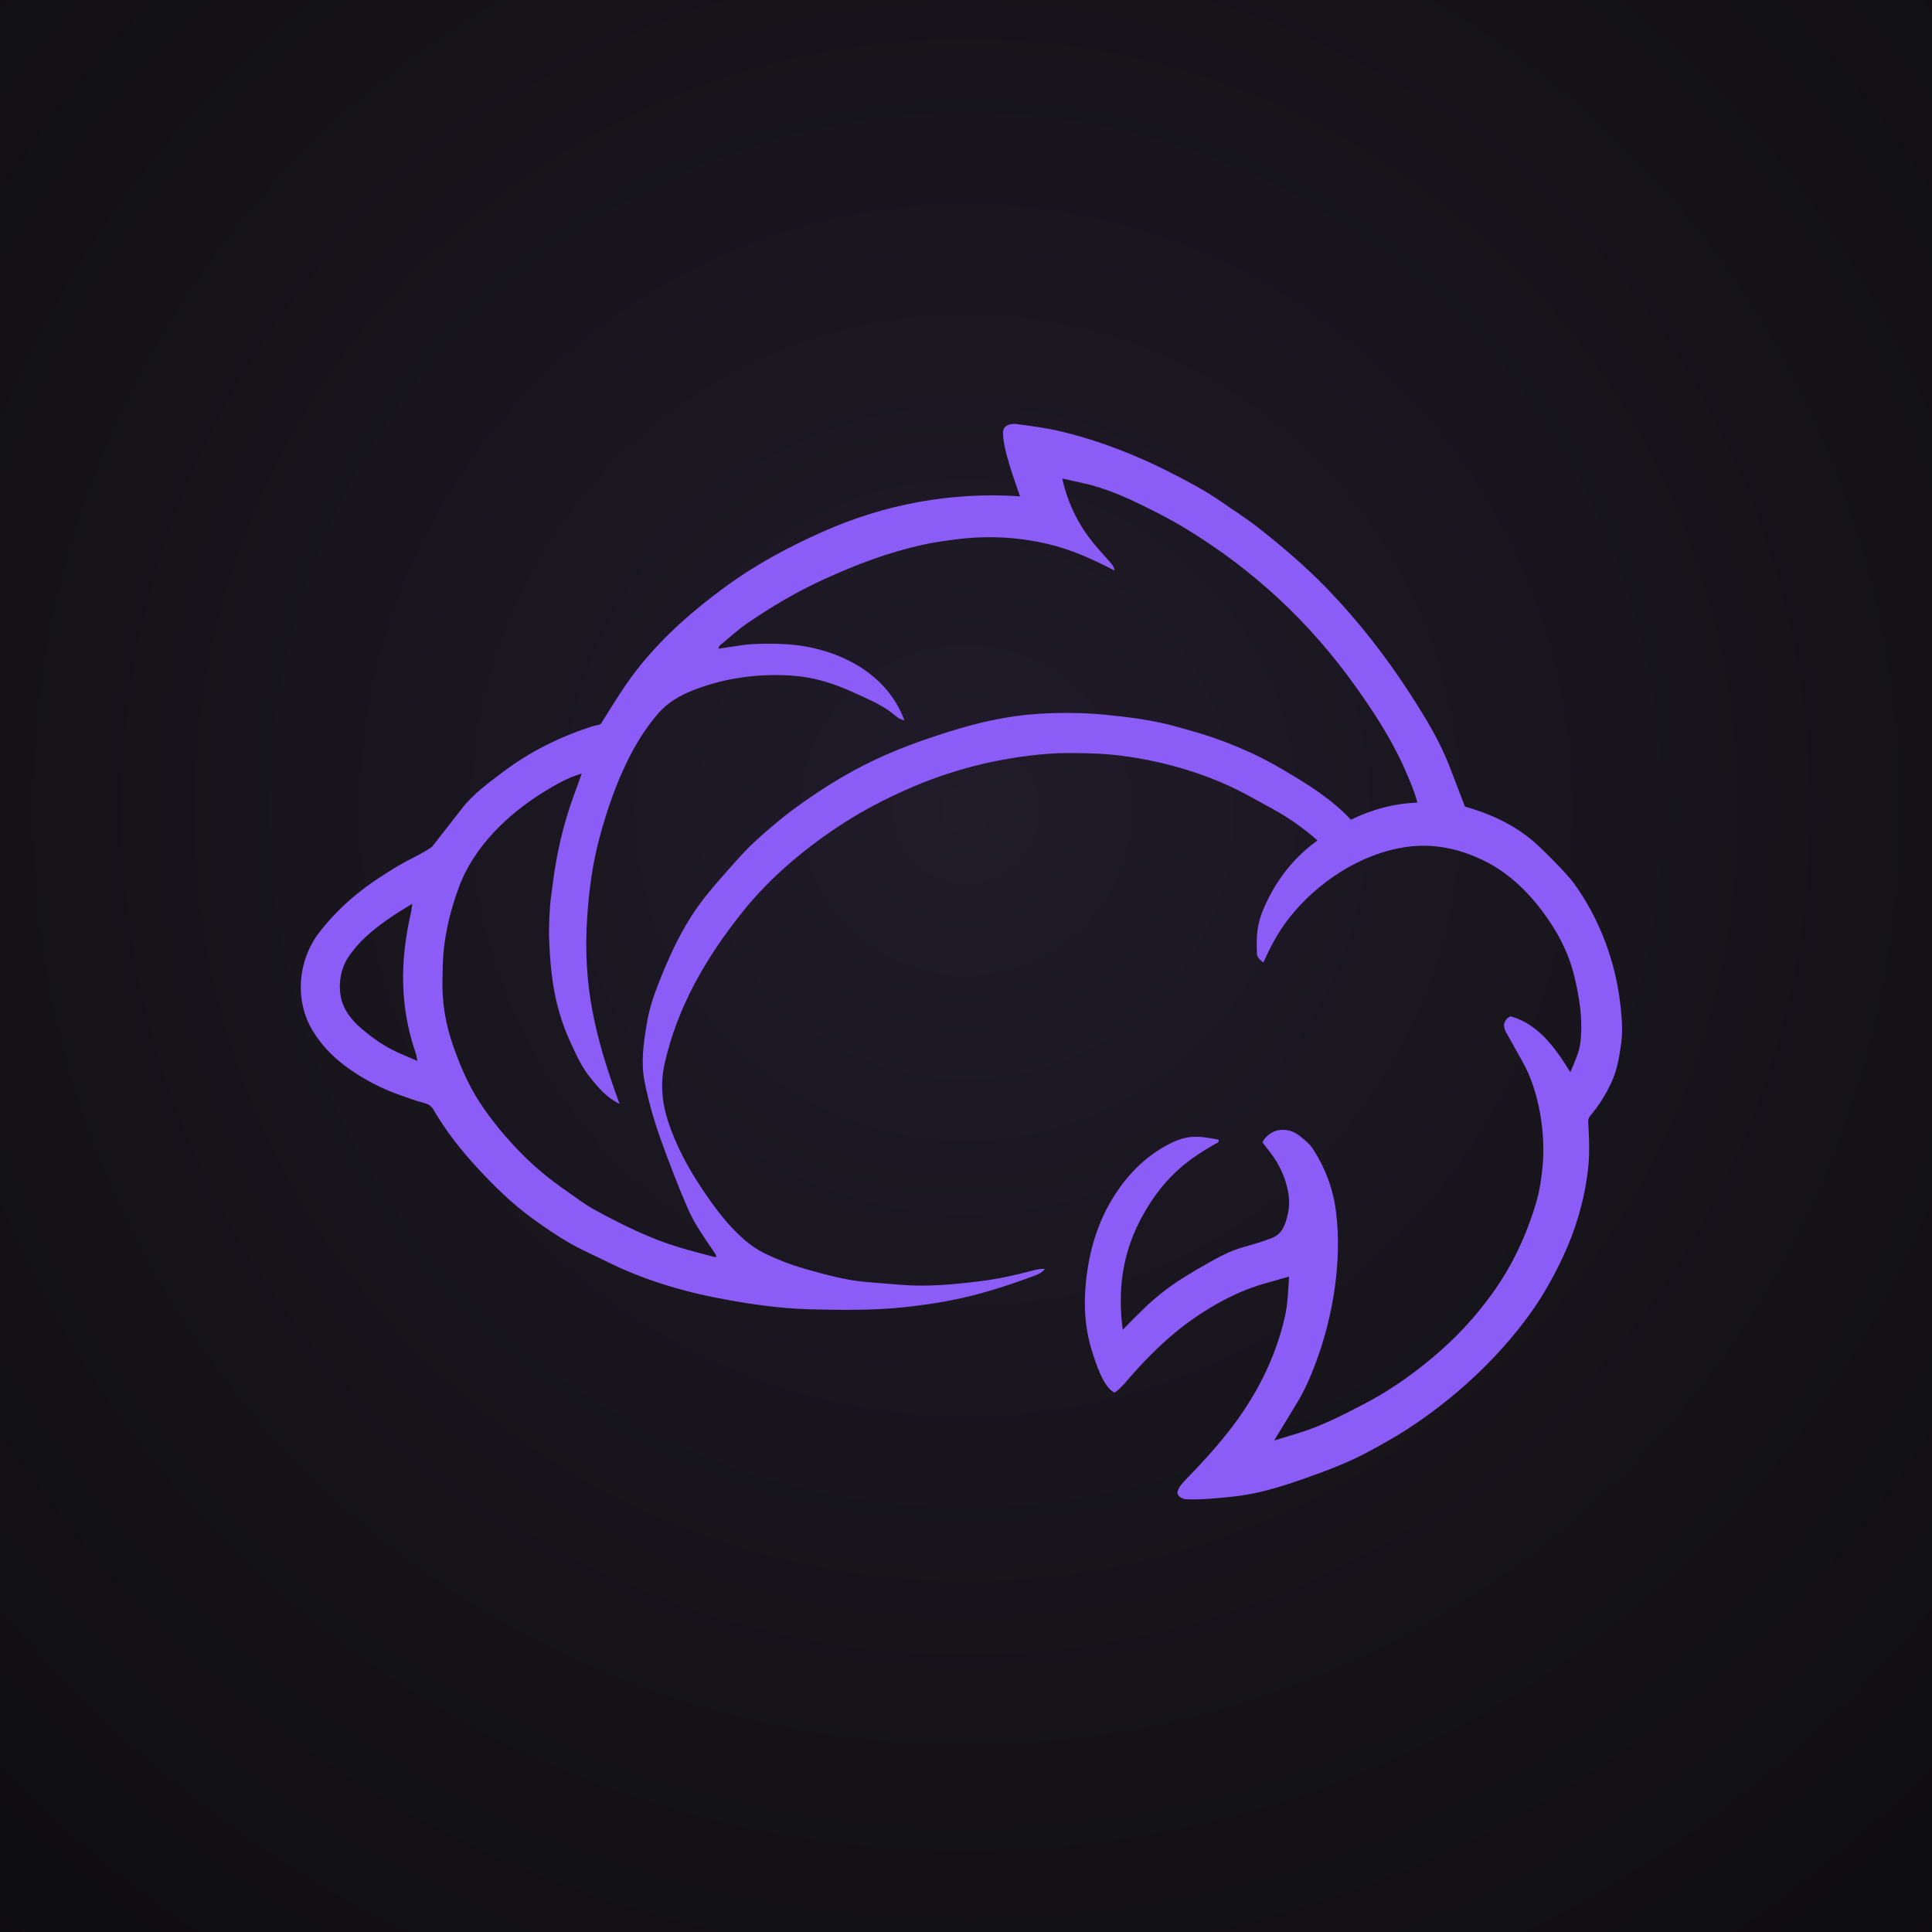
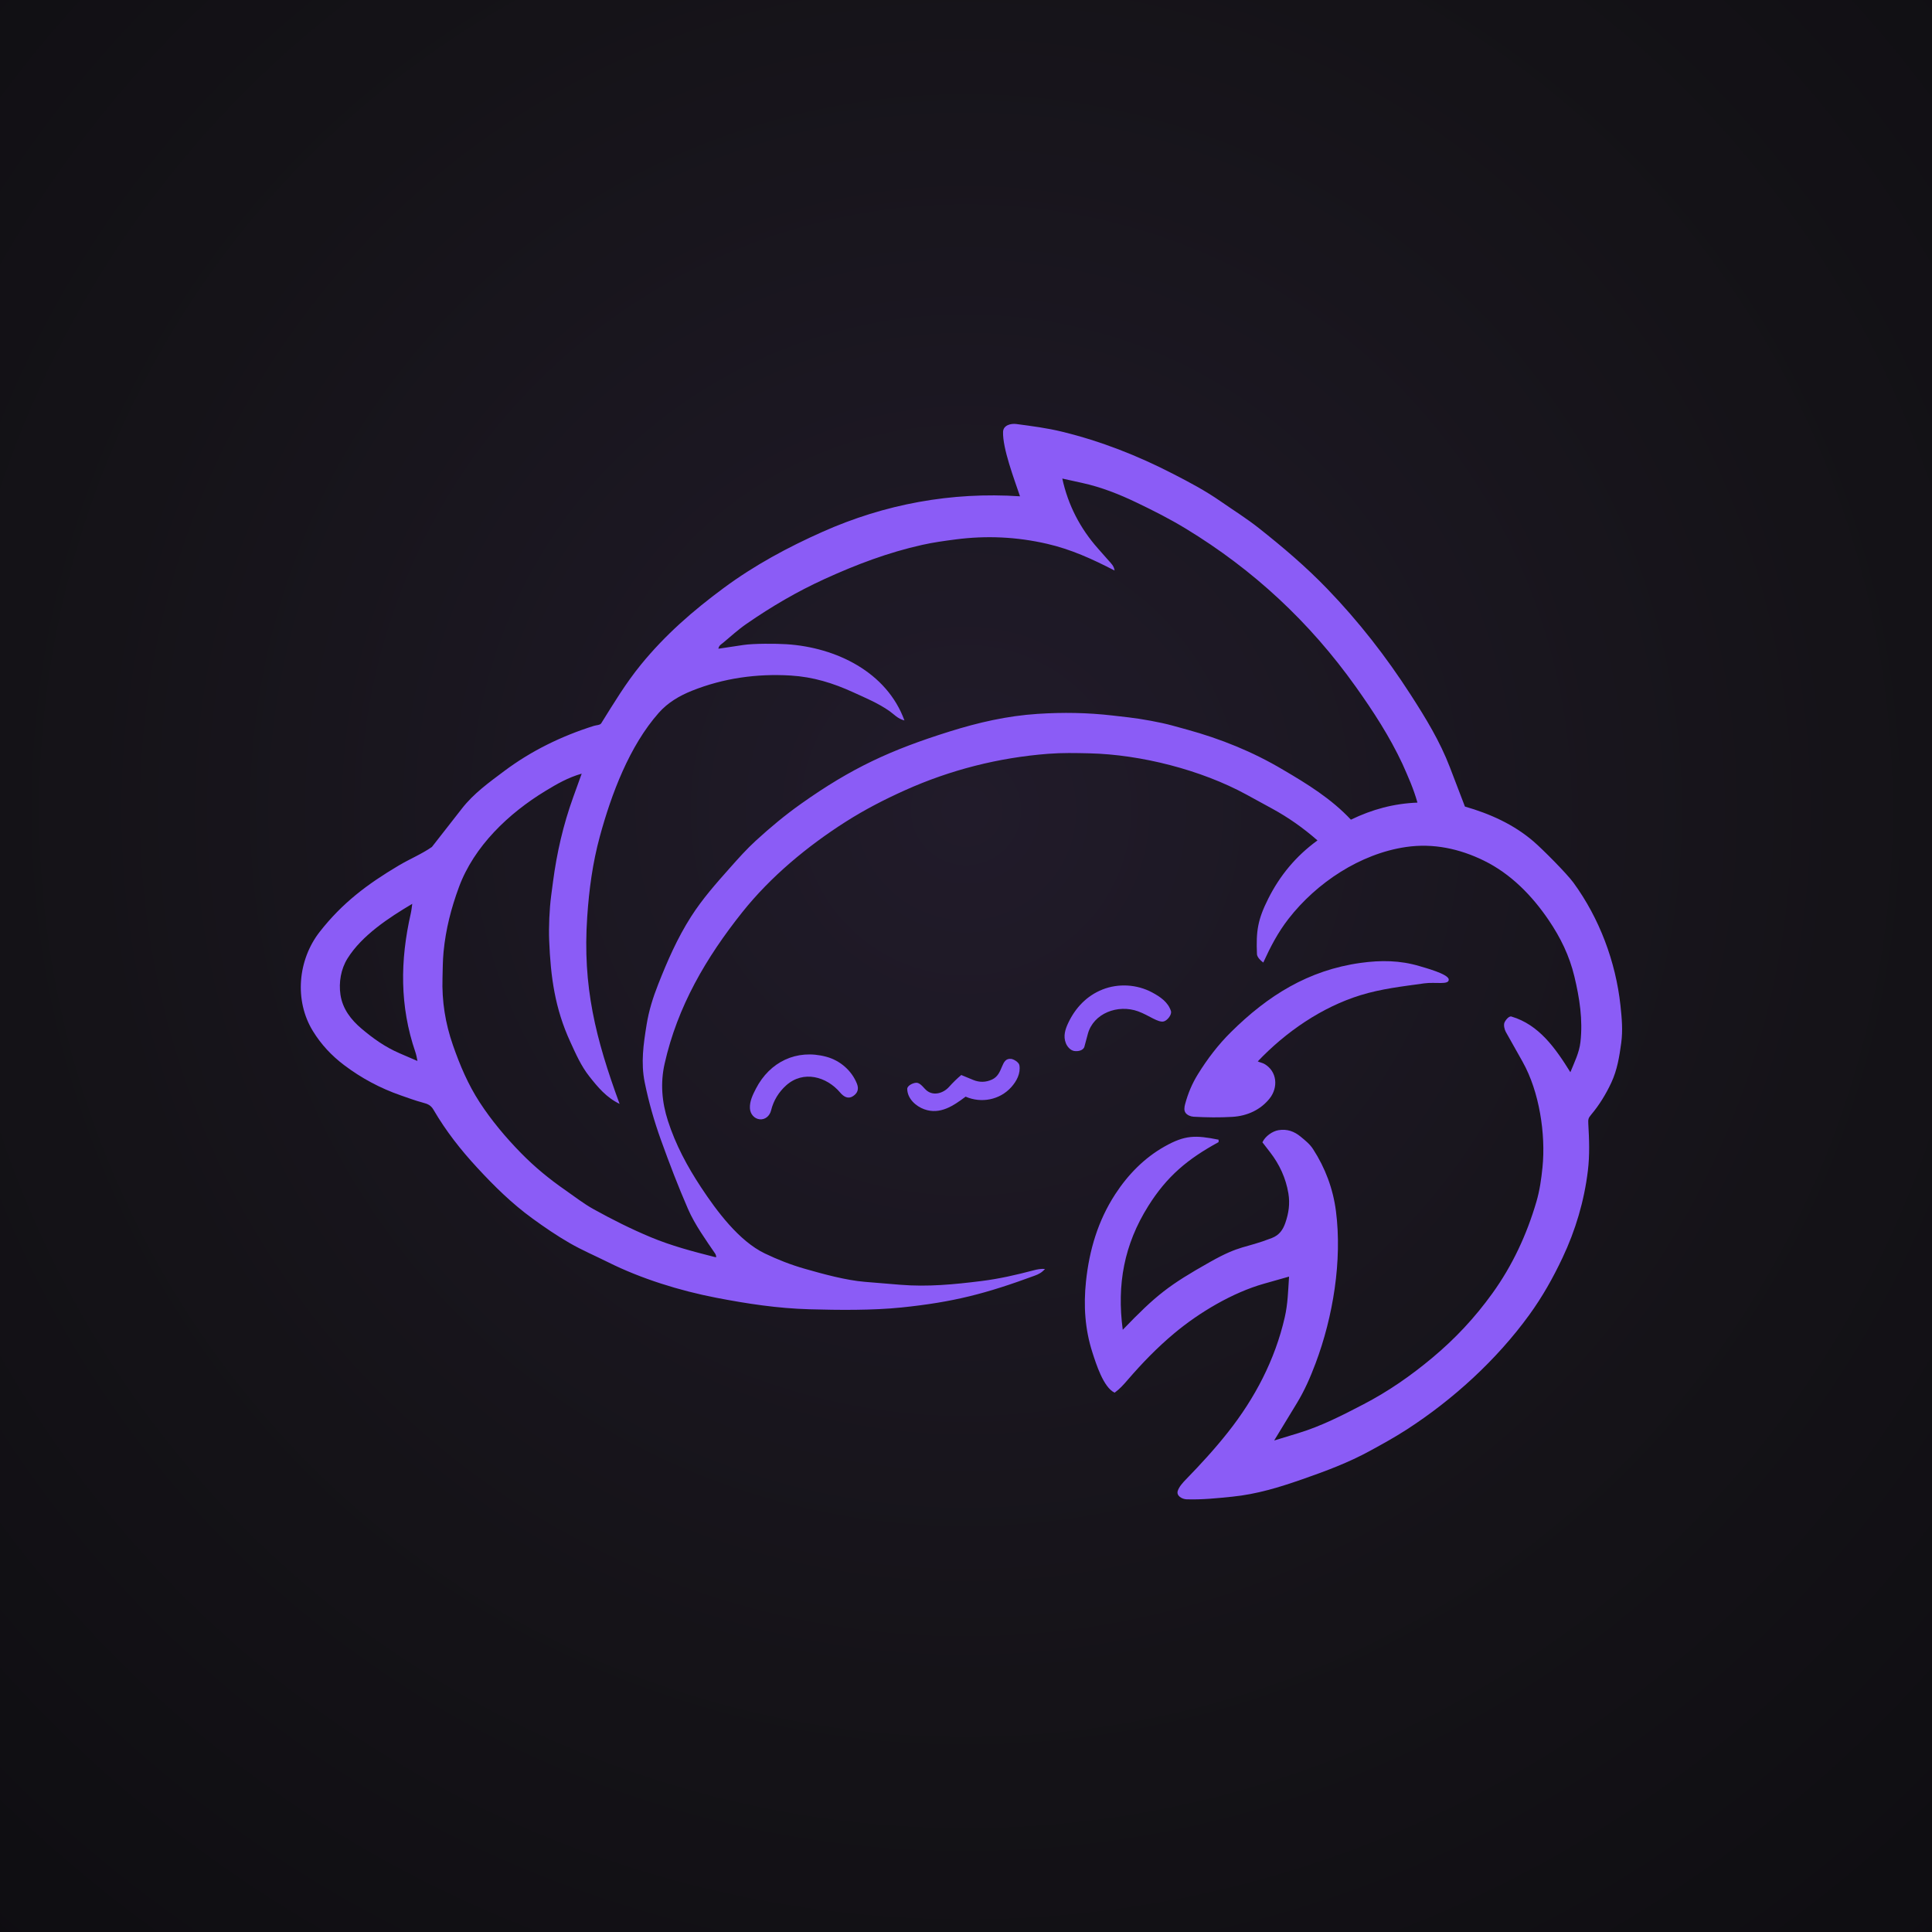
<svg xmlns="http://www.w3.org/2000/svg" width="256" height="256" viewBox="0 0 256 256" role="img" aria-label="HermitStash icon">
  <defs>
    <radialGradient id="bg" cx="50%" cy="42%" r="78%">
      <stop offset="0%" stop-color="#211B2A" />
      <stop offset="58%" stop-color="#151318" />
      <stop offset="100%" stop-color="#0E0D11" />
    </radialGradient>
  </defs>
  <rect width="256" height="256" fill="url(#bg)" />
  <g transform="translate(29.500 43.200) scale(0.1308901)">
    <path fill="#8B5CF6" d="M1316.16,745.08l-17.13-30.45c-1.44-2.56-2.3-6.87-1.48-9.21s4.48-7.15,7.14-6.39c27.99,8.26,44.64,32.21,59.68,56.37,4.12-10.17,8.96-19.77,10.18-30.45,2.59-22.59-.89-44.65-6.13-66.49-5.04-21-13.97-39.27-25.98-56.99-16.87-24.88-38.35-46.9-65.65-60.28-24.62-12.06-51.21-17.81-78.81-13.78-46.43,6.79-90.57,36.23-118.84,72.56-10.84,13.93-18.38,28.45-25.66,44.42-2.89-2.06-6.27-5.68-6.39-8.43-.99-23.5.75-35.01,11.44-56.27,11.75-23.37,27.93-43.06,49.83-58.95-14.48-12.67-29.4-23.16-45.77-32.11l-26-14.21c-45.83-25.04-107.08-40.65-159.2-41.85-13.96-.32-27.22-.63-41.62.48-50.19,3.88-99.09,16.27-144.99,36.91-21.08,9.48-40.68,19.59-60.07,31.93-38.6,24.58-75.89,55.47-104.47,91.31-36.78,46.12-65.8,95.66-78.82,153.67-4.4,19.6-2.73,38.79,3.31,57.57,7.82,24.31,19.54,46.13,33.52,67.36,15.81,23.99,38.43,54.51,64.67,67.09,13.14,6.3,26.29,11.45,40.4,15.49,18.75,5.37,41.76,11.66,60.8,13.23l35.82,2.95c27.77,2.29,54.35-.3,81.98-3.74,18.32-2.28,35.54-6.24,53.16-10.9,3.75-.99,7-1.6,11.47-1.39-3.36,3.81-6.45,5.35-10.39,6.8-49.33,18.19-82.38,26.84-135.05,32.25-29.01,2.98-63.69,2.64-93.18,1.8-32.15-.91-62.77-5.59-94.23-11.66-36.85-7.11-75.93-19.23-109.41-35.93-13.28-6.63-26.44-12.17-39.31-19.62s-25.09-15.78-37.4-24.74c-20.73-15.07-38.41-32.49-55.8-51.3-16.91-18.3-31.74-37.2-44.26-58.65-2.78-4.76-5.86-5.95-10.75-7.26-7.62-2.04-14.88-4.73-22.43-7.36-20.89-7.29-39.79-17.38-57.42-30.7-12.78-9.66-23.25-20.91-31.58-34.48-18.98-30.92-15.17-72.1,6.89-100.34,22.84-29.25,48.14-48.25,80.02-67.19,11.16-6.63,23.41-11.66,33.62-18.8l30.45-38.98c11.85-15.17,27.04-26.07,42.53-37.69,27.51-20.63,58.21-35.59,91.02-45.92,2.15-.68,6.22-.72,7.33-2.49,12.89-20.65,24.97-40.76,40.37-59.62,24.54-30.05,52.48-54.39,83.72-77.48,31.24-23.09,64.71-41.11,100.03-56.84,62.93-28.02,130.41-40.6,199.89-35.94-6.02-17.88-17.66-48.46-17.16-65.19.21-6.94,8.08-8.72,13.47-8,15.95,2.15,30.72,3.98,46.48,7.83,39.21,9.57,76.15,24.11,111.95,42.52,16.99,8.74,32.77,17.08,48.38,27.93,13.19,9.18,26.19,17.22,38.87,27.27,24.25,19.21,47.32,38.77,68.92,61.16,31.84,33.01,59.8,68.86,84.6,107.37,15.29,23.73,29.61,47.15,39.65,73.36l15.25,39.81c25.41,7.32,49.31,18.03,69.45,35.32,9.09,7.8,33.63,32.45,40.48,41.84,26.25,36,42.74,79.92,47.53,124.26,1.41,13.02,2.48,25.24.77,37.88-1.88,13.91-4.07,27.41-10.01,40.15-5.44,11.67-12.2,22.72-20.37,32.41-2.89,3.43-3.2,4.73-2.95,9.18.89,15.82,1.53,31.44-.43,47.6-3.74,30.84-12.47,60.19-25.65,88.11-9.67,20.49-20.32,39.4-33.52,57.64-33.05,45.64-77.42,86.12-124.54,116.5-12.24,7.89-24.17,14.42-36.89,21.38-21.89,11.98-44.68,20.45-68.27,28.68-23.56,8.21-46.21,15.19-71.17,17.71-15.69,1.58-30.47,3.16-46.17,2.66-4.46-.14-10.7-3.44-8.93-8.69,1.44-4.25,5.2-8.33,8.43-11.65,15.01-15.44,28.95-30.62,42.4-47.62,27.19-34.36,47.56-73.25,57.41-116.13,3.18-13.85,3.42-26.99,4.39-41.37l-25.4,7.19c-31.71,8.98-65.43,28.99-90.72,50.13-17.3,14.46-32.59,30.24-47.29,47.3-4.06,4.71-7.93,9.1-13.16,12.87-11.34-5.16-18.93-29.63-22.49-40.69-7.57-23.49-9.1-47.4-6.52-71.88,3.36-31.8,12.11-61.48,29.7-88.47,12.83-19.69,29.37-36.63,49.9-48.18,20.79-11.7,31.25-11.54,54.61-6.89.11.92.12,2.08,0,2.5-31.43,17.13-52.34,34.63-71.23,64.8-24.32,38.83-31.86,79.08-25.76,125.15,34.12-35.4,46.65-45.12,88.41-68.67,31.21-17.6,34.72-13.43,62.55-24.23,7.47-2.9,11.19-8.25,13.64-15.32,3.4-9.82,4.82-19.4,3.07-29.91-2.57-15.41-8.98-29.27-18.47-41.54l-7.82-10.11c2.92-6.31,10.27-11.26,16.17-12.27,8.85-1.51,16.16,1.28,22.5,6.51,4.56,3.76,9.3,7.51,12.62,12.64,12.35,19.09,20.23,40.07,23.16,62.77,6.46,50.05-2.95,107.16-20.62,154.1-5.33,14.16-11.11,27.46-18.93,40.31l-22.99,37.8,24.59-7.5c23.06-7.03,44.24-17.9,65.63-29.03,25.46-13.24,47.89-28.85,69.86-47.18,23.17-19.33,43-40.55,60.76-65.17,20.31-28.16,34.89-59.51,44.66-92.94,3.34-11.44,4.95-22.97,6.14-34.79,3.39-33.57-3.24-76.7-20.02-106.54h.03ZM223.67,633.46c-.9,9.35-.83,17.73-1.09,26.56-.71,23.54,2.82,45.79,10.57,68.02,7.1,20.36,15.3,39.76,27.09,57.88,11.79,18.12,26.19,35.34,41.66,51.15,14.03,14.34,28.79,26.44,45.12,37.77,9.62,6.67,18.36,13.61,28.66,19.31,18.96,10.49,37.72,19.92,57.71,28.26,20.95,8.74,42.14,14.3,64.01,19.88.7.18,2.39.61,2.32.1s-.44-2.37-1.05-3.26c-9.2-13.51-20.62-29.35-27.5-45.15-10.2-23.43-18.81-45.99-27.43-69.92-6.9-19.15-12.36-38.27-16.44-58.31s-1.25-38.89,1.86-58.24c2.33-14.5,6.45-27.63,11.83-41.26,9.38-23.77,19.31-46.53,33.1-68.16,11.54-18.11,25.26-33.55,39.41-49.49,8.66-9.75,16.82-18.96,26.42-27.73,14.79-13.52,29.45-25.75,45.8-37.33,50.94-36.1,90.5-54.35,149.99-72.99,29.48-9.23,58.38-15.89,89.27-17.91,25.85-1.69,50.63-1.27,76.24,1.69l16.13,1.86c12.49,1.44,31.88,4.91,43.89,8.21l14.95,4.11c34.31,9.43,66.73,22.49,97.31,40.69,24.4,14.32,48.76,29.26,68.69,50.54,21.51-10.4,43.2-16.32,67.37-17.28-4.07-14.46-9.49-26.29-15.16-39.11-13.11-28-29.5-53.21-47.44-78.39-46.51-65.27-103.52-118.27-171.92-159.85-16.28-9.89-32.44-18.06-49.66-26.32-17.86-8.57-35.73-15.64-55.13-19.92l-20.22-4.46c5.9,27.17,18.25,50.59,35.93,70.6l10.79,12.22c2.6,2.95,5.63,5.62,6.2,10.29-22.59-11.67-44.01-21.44-68.22-27.02-30.78-7.1-61.59-8.55-92.84-4.45-11.58,1.52-22.27,2.96-33.68,5.51-34.34,7.65-66.46,19.79-98.49,34.39-28.11,12.81-54.04,28.01-79.3,45.48-8.6,5.94-15.86,12.65-23.82,19.28-2.05,1.71-4.04,2.43-4.75,5.98l25.22-3.79c10.49-1.58,32.73-1.48,43.79-.78,50.09,3.21,101.48,28.08,119.37,77.19-7.07-1.85-10.39-6.16-15.07-9.44-11.55-8.09-24-13.23-36.78-19.08-20.4-9.34-40.57-15.58-63.23-16.96-34.21-2.09-68.19,2.64-100.05,15.4-12.82,5.14-24.48,12.05-33.57,22.33-29.73,33.61-47.95,82.11-59.69,125.23-7.28,26.74-10.85,53.4-12.75,81.24-4.81,70.6,8.47,123.15,32.76,189.42-13.43-6.45-22.14-17.05-30.61-27.79s-13.58-22.58-19.27-34.95c-15.57-33.87-19.92-65.53-21.4-102.72-.54-13.62.23-31.64,1.99-45.04l1.89-14.35c3.89-29.54,10.34-57.56,20.42-85.54l8.62-23.91c-13.83,3.95-25.02,10.4-36.9,17.64-37,22.52-72.06,55.73-87.38,97.26-7.76,21.05-13.34,42.43-15.54,65.42h0ZM179.03,736.18l18.18,7.84c-.61-3.41-1.16-6.25-2.15-9.15-15.84-46.31-15.46-92.5-4.61-140.12.71-3.11,1.03-6.35,1.51-9.82-23.59,14.01-50.91,31.85-65.58,55.36-6.65,10.65-8.94,24.24-7.11,36.59,2.13,14.4,10.73,25.46,21.37,34.44,11.79,9.95,23.77,18.54,38.39,24.85h0Z" />
+     <path fill="#8B5CF6" d="M1054.51,746.97c13.17,7.5,14.2,23.94,5.47,34.93-9.24,11.63-22.77,17.8-37.82,18.7-13.11.78-25.89.6-39.17-.13-3.06-.17-6.45-1.62-8.13-3.87-1.79-2.4-1.37-5.71-.47-9.02,2.96-10.89,6.98-20.58,12.98-30.25,9.58-15.44,20.4-29.68,33.37-42.52,37.32-36.96,78.27-62.69,131.2-70.07,20.56-2.86,39.96-2.66,59.75,3.26,5.61,1.68,28.95,7.95,29.52,13.39.63,6.04-13.49,2.46-24.83,4.06-21.91,3.09-43.19,5.42-64.34,11.94-39.55,12.18-75.82,37.29-104.16,67.06,2.19.99,4.89,1.53,6.63,2.51h0Z" />
+     <path fill="#8B5CF6" d="M625.09,775.94c-13.68-16.19-37.26-22.71-54.54-7.27-7.53,6.72-12.86,15.35-15.32,25.37-1.38,5.6-5.99,9.61-11.57,9.02-5.24-.55-9.59-5.12-9.87-11.21-.33-7.05,2.79-13.45,6.11-19.87,13.95-26.98,41.08-40.3,71.12-32.26,14.19,3.8,25.8,14.06,31.08,27.22,2.3,5.74.53,9.8-4.01,12.74-4.78,3.09-9.22.73-13-3.74h0Z" />
+     <path fill="#8B5CF6" d="M926.85,693.8c-20.66-7.5-45.38,2-50.97,22.84l-3.46,12.88c-1.07,4-6.84,5.08-10.55,4.35-3.51-.69-6.7-4.01-8.23-7.79-2.86-7.1-.71-14.05,2.45-20.7,7.24-15.21,18.72-27.43,34.69-33.74s34.84-5.28,50.28,3.04c7.98,4.3,15.95,9.61,18.93,18.71,1.19,3.63-3.52,9.51-7.07,10.54-5.72,1.67-15.16-6.16-26.07-10.12h0Z" />
+     <path fill="#8B5CF6" d="M693.04,772.46c-.1-3.93,7.51-7.1,10.48-6.26,3.77,1.08,6.45,5.51,9.33,7.83,6.96,5.62,16.85,2.55,22.46-3.7,3.94-4.39,7.99-8.38,12.43-12.11l12.06,4.98c6.23,2.57,12.62,2.61,19.13-.41,11.86-5.51,8.36-22.05,19.27-20.89,2.71.29,7.87,3.44,8.38,6.38,1.43,8.24-2.7,16.04-8.11,22.12-11.58,13.01-30.35,16.7-46.31,9.74-12.31,9.19-25.83,18.57-41.89,12.77-8.38-3.02-16.97-10.6-17.22-20.46h-.01Z" />
  </g>
</svg>
